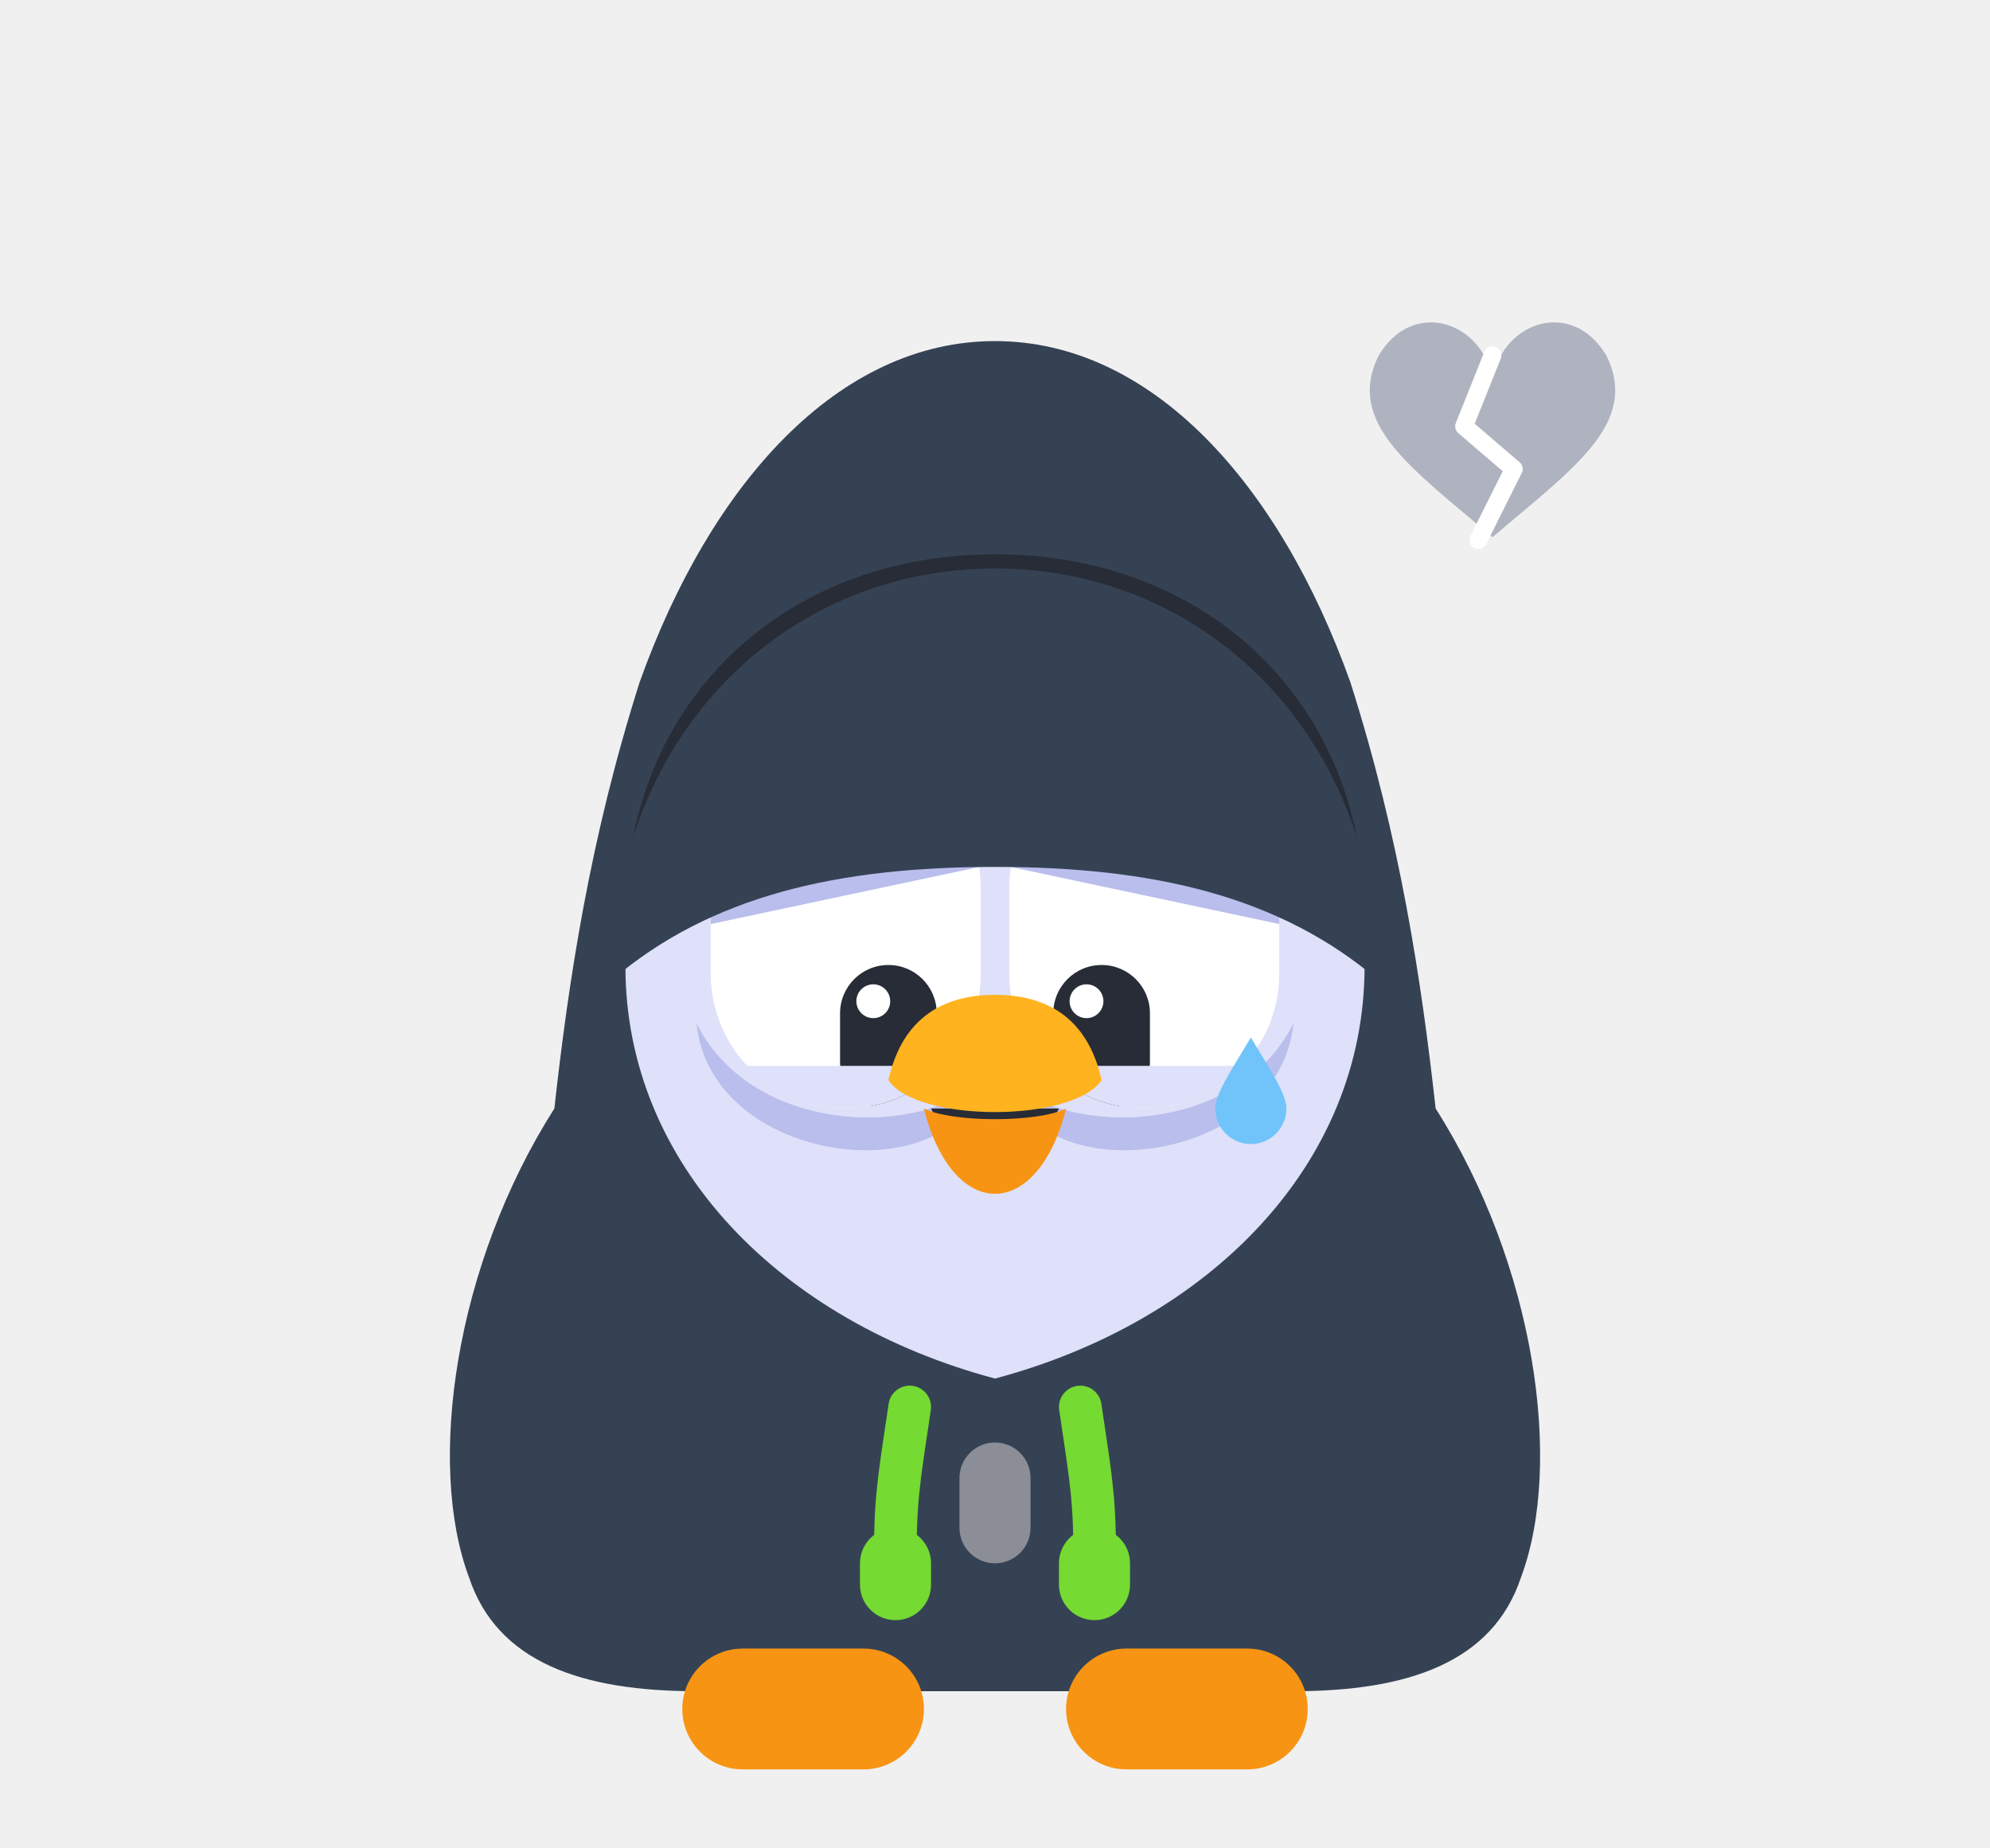
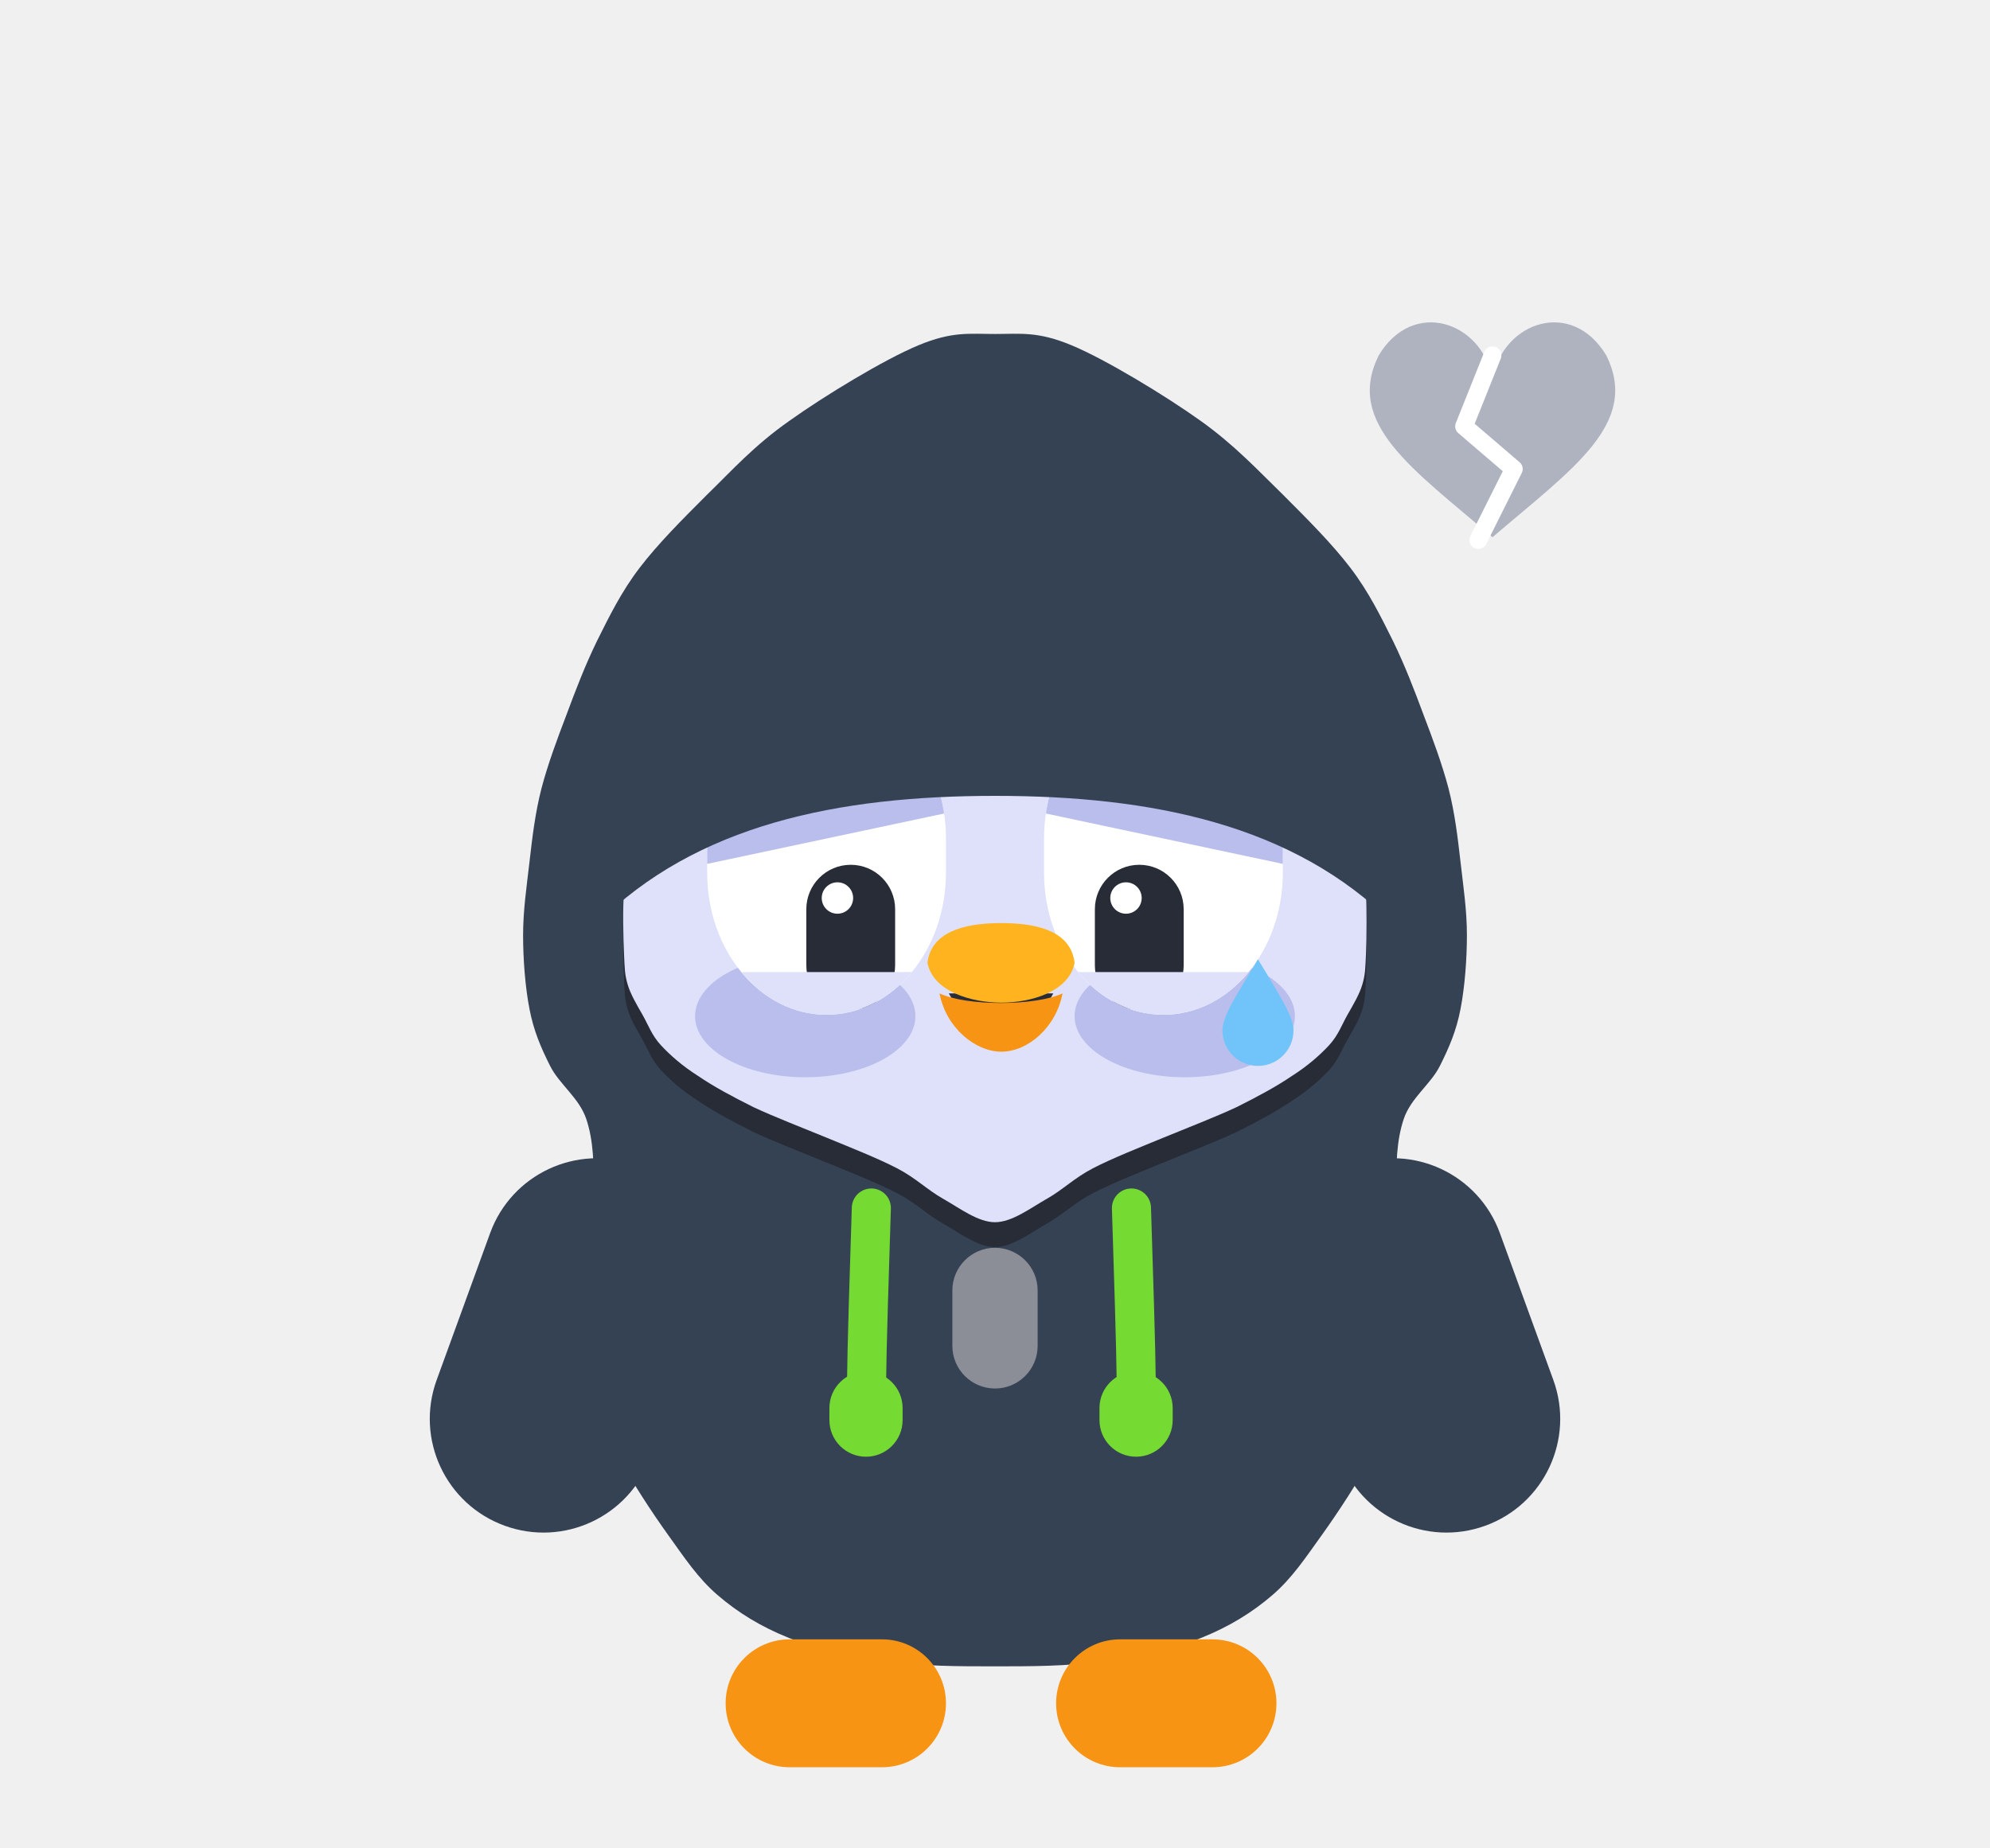
<svg xmlns="http://www.w3.org/2000/svg" viewBox="-40 -40 280 260" aria-hidden="true">
  <style>
  .byte-twinkle { transform-box: fill-box; transform-origin: center; animation: byte-twinkle 1.6s ease-in-out infinite }
  @keyframes byte-twinkle { 0%,100% { transform: scale(1) rotate(0) } 50% { transform: scale(.7) rotate(20deg) } }
  .byte-float { animation: byte-float 2.4s ease-in-out infinite }
  @keyframes byte-float { 0%,100% { transform: translateY(0) } 50% { transform: translateY(-4px) } }
  .byte-smoke { animation: byte-smoke 1.8s ease-out infinite }
  @keyframes byte-smoke { 0% { opacity: 0; transform: translateY(6px) } 25% { opacity: 1 } 100% { opacity: 0; transform: translateY(-10px) } }
  .byte-tear { animation: byte-tear 1.8s ease-in infinite }
  .byte-tear + .byte-tear { animation-delay: .6s }
  @keyframes byte-tear { 0% { opacity: 0; transform: translateY(0) } 15% { opacity: 1; transform: translateY(2px) }
    80% { opacity: 1; transform: translateY(14px) } 100% { opacity: 0; transform: translateY(18px) } }
  @media (prefers-reduced-motion: reduce) {
    .byte-twinkle, .byte-float, .byte-smoke, .byte-tear { animation: none }
    .byte-tear { transform: translateY(2px) }
  }
</style>
  <defs>
    <clipPath id="eyeL-R0">
-       <rect x="60" y="66" width="38" height="50" rx="19" />
+       <rect x="59.5" y="58" width="33.6" height="44.8" rx="16.8" ry="20" />
    </clipPath>
    <clipPath id="eyeR-R0">
-       <rect x="102" y="66" width="38" height="50" rx="19" />
+       <rect x="106.9" y="58" width="33.6" height="44.8" rx="16.8" ry="20" />
    </clipPath>
  </defs>
  <g>
-     <g transform="translate(47 140)">
-       <g transform="rotate(-78)">
-         <rect x="-46" y="-14" width="60" height="28" rx="14" fill="#354254" />
+     <g transform="translate(44 139)">
+       <g transform="rotate(-70)">
+         <rect x="-38" y="-16" width="54" height="32" rx="16" fill="#354254" />
      </g>
    </g>
  </g>
  <g transform="translate(200 0) scale(-1 1)">
-     <g transform="translate(47 140)">
-       <g transform="rotate(-78)">
-         <rect x="-46" y="-14" width="60" height="28" rx="14" fill="#354254" />
+     <g transform="translate(44 139)">
+       <g transform="rotate(-70)">
+         <rect x="-38" y="-16" width="54" height="32" rx="16" fill="#354254" />
      </g>
    </g>
  </g>
-   <path fill="#354254" d="M100 8 C122 8 140 28 150 56 C157 78 160 98 162 116 C176 138 180 166 174 182 C170 194 158 198 142 198 L58 198 C42 198 30 194 26 182 C20 166 24 138 38 116 C40 98 43 78 50 56 C60 28 78 8 100 8 Z" />
-   <path fill="#272C36" transform="translate(0 -7)" d="M100 154 C70 146 48 124 48 96 C48 66 70 45 100 45 C130 45 152 66 152 96 C152 124 130 146 100 154 Z" />
-   <path fill="#DEE1F9" d="M100 154 C70 146 48 124 48 96 C48 66 70 45 100 45 C130 45 152 66 152 96 C152 124 130 146 100 154 Z" />
+   <path fill="#354254" d="M100.0 7.0 C103.6 7.0 106.0 6.6 110.8 8.6 C115.6 10.6 124.0 15.7 128.9 19.2 C133.8 22.7 137.0 26.2 140.5 29.6 C144.0 33.1 147.4 36.5 150.0 39.9 C152.6 43.3 154.3 46.8 156.0 50.2 C157.7 53.7 159.0 57.1 160.3 60.6 C161.6 64.0 162.9 67.5 163.8 70.9 C164.7 74.4 165.1 77.8 165.5 81.3 C165.9 84.8 166.4 88.1 166.4 91.6 C166.4 95.0 166.1 98.9 165.5 102.0 C164.9 105.1 163.9 107.4 162.6 110.0 C161.3 112.6 158.5 114.5 157.5 117.5 C156.5 120.5 156.4 123.9 156.5 128.0 C156.6 132.1 157.8 137.5 158.0 142.0 C158.2 146.5 158.3 151.2 157.5 155.0 C156.7 158.8 154.9 161.5 153.0 165.0 C151.1 168.5 148.3 172.8 146.0 176.0 C143.7 179.2 141.8 182.1 139.0 184.5 C136.2 186.9 133.0 188.9 129.0 190.5 C125.0 192.1 119.8 193.1 115.0 193.8 C110.2 194.5 105.0 194.5 100.0 194.5 C95.0 194.5 89.8 194.5 85.0 193.8 C80.2 193.1 75.0 192.1 71.0 190.5 C67.0 188.9 63.8 186.9 61.0 184.5 C58.2 182.1 56.3 179.2 54.0 176.0 C51.7 172.8 48.9 168.5 47.0 165.0 C45.1 161.5 43.3 158.8 42.5 155.0 C41.7 151.2 41.8 146.5 42.0 142.0 C42.2 137.5 43.4 132.1 43.5 128.0 C43.6 123.9 43.5 120.5 42.5 117.5 C41.5 114.5 38.7 112.6 37.4 110.0 C36.1 107.4 35.1 105.1 34.5 102.0 C33.9 98.9 33.6 95.0 33.6 91.6 C33.6 88.1 34.1 84.8 34.5 81.3 C34.9 77.8 35.3 74.4 36.2 70.9 C37.1 67.5 38.4 64.0 39.7 60.6 C41.0 57.1 42.3 53.7 44.0 50.2 C45.7 46.8 47.4 43.3 50.0 39.9 C52.6 36.5 56.0 33.1 59.5 29.6 C63.0 26.2 66.1 22.7 71.1 19.2 C76.0 15.7 84.4 10.6 89.2 8.6 C94.0 6.6 96.4 7.0 100.0 7.0 Z" />
+   <path fill="#272C36" transform="translate(0 3.5)" d="M100.0 41.6 C103.7 41.6 107.0 41.6 111.2 42.5 C115.4 43.4 121.5 45.4 125.0 46.8 C128.5 48.2 130.2 49.7 132.3 51.1 C134.4 52.5 135.9 54.0 137.5 55.4 C139.1 56.8 140.7 58.3 141.8 59.7 C143.0 61.1 143.5 62.6 144.4 64.0 C145.3 65.4 146.3 66.8 147.0 68.3 C147.7 69.8 148.1 71.2 148.7 72.7 C149.3 74.2 150.0 75.6 150.4 77.0 C150.8 78.4 151.0 79.9 151.3 81.3 C151.6 82.7 152.0 83.4 152.2 85.6 C152.3 87.8 152.3 92.0 152.2 94.2 C152.1 96.4 152.1 97.1 151.7 98.5 C151.3 99.9 150.4 101.4 149.6 102.8 C148.8 104.2 148.3 105.7 147.0 107.1 C145.7 108.5 144.0 110.0 141.8 111.4 C139.6 112.9 137.0 114.3 134.0 115.8 C131.0 117.2 127.1 118.7 123.7 120.1 C120.3 121.5 116.5 123.0 113.8 124.4 C111.1 125.8 109.6 127.4 107.3 128.7 C105.0 130.0 102.4 132.0 100.0 132.0 C97.6 132.0 95.0 130.0 92.7 128.7 C90.4 127.4 88.9 125.8 86.2 124.4 C83.5 123.0 79.7 121.5 76.3 120.1 C72.9 118.7 69.0 117.2 66.0 115.8 C63.0 114.3 60.4 112.9 58.2 111.4 C56.0 110.0 54.3 108.5 53.0 107.1 C51.7 105.7 51.2 104.2 50.4 102.8 C49.6 101.4 48.7 99.9 48.3 98.5 C47.9 97.1 47.9 96.4 47.8 94.2 C47.7 92.0 47.6 87.8 47.8 85.6 C47.9 83.4 48.4 82.7 48.7 81.3 C49.0 79.9 49.2 78.4 49.6 77.0 C50.0 75.6 50.7 74.2 51.3 72.7 C51.9 71.2 52.3 69.8 53.0 68.3 C53.7 66.8 54.7 65.4 55.6 64.0 C56.5 62.6 57.1 61.1 58.2 59.7 C59.4 58.3 60.9 56.8 62.5 55.4 C64.1 54.0 65.6 52.5 67.7 51.1 C69.8 49.7 71.5 48.2 75.0 46.8 C78.5 45.4 84.6 43.4 88.8 42.5 C93.0 41.6 96.3 41.6 100.0 41.6 Z" />
+   <path fill="#DEE1F9" d="M100.0 41.6 C103.7 41.6 107.0 41.6 111.2 42.5 C115.4 43.4 121.5 45.4 125.0 46.8 C128.5 48.2 130.2 49.7 132.3 51.1 C134.4 52.5 135.9 54.0 137.5 55.4 C139.1 56.8 140.7 58.3 141.8 59.7 C143.0 61.1 143.5 62.6 144.4 64.0 C145.3 65.4 146.3 66.8 147.0 68.3 C147.7 69.8 148.1 71.2 148.7 72.7 C149.3 74.2 150.0 75.6 150.4 77.0 C150.8 78.4 151.0 79.9 151.3 81.3 C151.6 82.7 152.0 83.4 152.2 85.6 C152.3 87.8 152.3 92.0 152.2 94.2 C152.1 96.4 152.1 97.1 151.7 98.5 C151.3 99.9 150.4 101.4 149.6 102.8 C148.8 104.2 148.3 105.7 147.0 107.1 C145.7 108.5 144.0 110.0 141.8 111.4 C139.6 112.9 137.0 114.3 134.0 115.8 C131.0 117.2 127.1 118.7 123.7 120.1 C120.3 121.5 116.5 123.0 113.8 124.4 C111.1 125.8 109.6 127.4 107.3 128.7 C105.0 130.0 102.4 132.0 100.0 132.0 C97.6 132.0 95.0 130.0 92.7 128.7 C90.4 127.4 88.9 125.8 86.2 124.4 C83.5 123.0 79.7 121.5 76.3 120.1 C72.9 118.7 69.0 117.2 66.0 115.8 C63.0 114.3 60.4 112.9 58.2 111.4 C56.0 110.0 54.3 108.5 53.0 107.1 C51.7 105.7 51.2 104.2 50.4 102.8 C49.6 101.4 48.7 99.9 48.3 98.5 C47.9 97.1 47.9 96.4 47.8 94.2 C47.7 92.0 47.6 87.8 47.8 85.6 C47.9 83.4 48.4 82.7 48.7 81.3 C49.0 79.9 49.2 78.4 49.6 77.0 C50.0 75.6 50.7 74.2 51.3 72.7 C51.9 71.2 52.3 69.8 53.0 68.3 C53.7 66.8 54.7 65.4 55.6 64.0 C56.5 62.6 57.1 61.1 58.2 59.7 C59.4 58.3 60.9 56.8 62.5 55.4 C64.1 54.0 65.6 52.5 67.7 51.1 C69.8 49.7 71.5 48.2 75.0 46.8 C78.5 45.4 84.6 43.4 88.8 42.5 C93.0 41.6 96.3 41.6 100.0 41.6 Z" />
  <g fill="#BABEEC">
-     <path d="M58 104 C60 124 94 128 98 112 C90 120 66 120 58 104 Z" />
-     <path d="M142 104 C140 124 106 128 102 112 C110 120 134 120 142 104 Z" />
+     <ellipse cx="73.3" cy="103" rx="15.5" ry="8.6" />
+     <ellipse cx="126.7" cy="103" rx="15.5" ry="8.6" />
  </g>
  <g>
-     <rect x="60" y="66" width="38" height="50" rx="19" fill="#FFFFFF" />
+     <rect x="59.5" y="58" width="33.6" height="44.8" rx="16.8" ry="20" fill="#FFFFFF" />
    <g clip-path="url(#eyeL-R0)">
-       <g transform="translate(6 13) translate(79 93) scale(0.85) translate(-79 -93)">
-         <rect x="71" y="81" width="16" height="24" rx="8" fill="#272C36" />
-         <circle cx="76.5" cy="87" r="2.8" fill="#FFFFFF" />
+       <g transform="translate(3.4 11.5) translate(76.3 80.4) scale(0.85) translate(-76.3 -80.4)">
+         <rect x="68.95" y="68.4" width="14.7" height="24" rx="7.35" fill="#272C36" />
+         <circle cx="74.1" cy="73.9" r="2.6" fill="#FFFFFF" />
      </g>
-       <rect x="44" y="110" width="70" height="70" fill="#DEE1F9" />
-       <rect x="44" y="16" width="70" height="70" fill="#BABEEC" transform="rotate(-12 79 86)" />
+       <rect x="41.3" y="96.8" width="70" height="70" fill="#DEE1F9" />
+       <rect x="41.3" y="8" width="70" height="70" fill="#BABEEC" transform="rotate(-12 76.3 78)" />
    </g>
  </g>
  <g>
-     <rect x="102" y="66" width="38" height="50" rx="19" fill="#FFFFFF" />
+     <rect x="106.9" y="58" width="33.6" height="44.8" rx="16.8" ry="20" fill="#FFFFFF" />
    <g clip-path="url(#eyeR-R0)">
-       <g transform="translate(-6 13) translate(121 93) scale(0.85) translate(-121 -93)">
-         <rect x="113" y="81" width="16" height="24" rx="8" fill="#272C36" />
-         <circle cx="118.5" cy="87" r="2.8" fill="#FFFFFF" />
+       <g transform="translate(-3.4 11.5) translate(123.7 80.4) scale(0.85) translate(-123.7 -80.4)">
+         <rect x="116.35" y="68.4" width="14.7" height="24" rx="7.35" fill="#272C36" />
+         <circle cx="121.5" cy="73.9" r="2.6" fill="#FFFFFF" />
      </g>
-       <rect x="86" y="110" width="70" height="70" fill="#DEE1F9" />
-       <rect x="86" y="16" width="70" height="70" fill="#BABEEC" transform="rotate(12 121 86)" />
+       <rect x="88.7" y="96.8" width="70" height="70" fill="#DEE1F9" />
+       <rect x="88.7" y="8" width="70" height="70" fill="#BABEEC" transform="rotate(12 123.7 78)" />
    </g>
  </g>
-   <path fill="#354254" d="M46 98 C46 64 70 40 100 40 C130 40 154 64 154 98 C140 86 122 82 100 82 C78 82 60 86 46 98 Z" />
+   <path fill="#354254" d="M44 90 C44 56 68 34 100 34 C132 34 156 56 156 90 C142 76 122 72 100 72 C78 72 58 76 44 90 Z" />
  <g>
-     <path class="byte-tear" fill="#71C4F9" d="M136 106 C139 111 141 114 141 116 A5 5 0 0 1 131 116 C131 114 133 111 136 106 Z" />
+     <path class="byte-tear" fill="#71C4F9" d="M137 95 C140 100 142 103 142 105 A5 5 0 0 1 132 105 C132 103 134 100 137 95 Z" />
  </g>
-   <g transform="translate(0 116) scale(1 1) translate(0 -116)">
-     <path d="M91 116 L109 116 L105 124 C103 126 97 126 95 124 Z" fill="#272C36" />
-     <ellipse cx="100" cy="123" rx="5" ry="2.4" fill="#FA779B" />
+   <g transform="translate(0 99.8) scale(1 1) translate(0 -99.8)">
+     <path d="M93.5 99.8 L108.2 99.8 L104.8 105.8 C103.2 107.2 98.6 107.2 97 105.8 Z" fill="#272C36" />
+     <ellipse cx="100.9" cy="104.8" rx="4.4" ry="2" fill="#FA779B" />
  </g>
-   <path d="M90 116 C94 118 106 118 110 116 C108 124 104 128 100 128 C96 128 92 124 90 116 Z" fill="#F89413" transform="translate(0 0)" />
-   <path d="M85 112 C87 103 93 100 100 100 C107 100 113 103 115 112 C111 118 89 118 85 112 Z" fill="#FFB31F" />
-   <g stroke="#75DA31" stroke-width="6" stroke-linecap="round" fill="none">
-     <path d="M88 158 C87 165 86 170 86 177" />
-     <path d="M112 158 C113 165 114 170 114 177" />
+   <path d="M92.2 99.8 C96 101.6 105.6 101.6 109.5 99.8 C108.6 104.6 104.6 108 100.9 108 C97.2 108 93.1 104.6 92.2 99.8 Z" fill="#F89413" transform="translate(0 0)" />
+   <path d="M90.5 95.5 C91 91.3 95.3 89.9 100.9 89.9 C106.5 89.9 110.7 91.3 111.2 95.5 C110.4 99.6 105 101.1 100.9 101.1 C96.8 101.1 91.3 99.6 90.5 95.5 Z" fill="#FFB31F" />
+   <g stroke="#75DA31" stroke-width="5.5" stroke-linecap="round" fill="none">
+     <path d="M82.6 130 C82.3 140 82 148 81.9 156" />
+     <path d="M119.2 130 C119.5 140 119.8 148 119.9 156" />
  </g>
  <g fill="#75DA31">
-     <rect x="81" y="175" width="10" height="13" rx="5" />
-     <rect x="109" y="175" width="10" height="13" rx="5" />
+     <rect x="76.7" y="153" width="10.3" height="12" rx="5.15" />
+     <rect x="114.7" y="153" width="10.3" height="12" rx="5.15" />
  </g>
-   <rect x="95" y="163" width="10" height="17" rx="5" fill="#8B8E96" />
+   <rect x="94" y="135.6" width="12" height="19.8" rx="6" fill="#8B8E96" />
  <g fill="#F89413">
-     <rect x="56" y="192" width="34" height="17" rx="8.5" />
-     <rect x="110" y="192" width="34" height="17" rx="8.5" />
+     <rect x="62.1" y="190.7" width="31" height="18" rx="9" />
+     <rect x="108.6" y="190.7" width="31" height="18" rx="9" />
  </g>
  <g class="byte-float">
    <path d="M0 6 C-7 0 -13 -4 -10 -10 C-7 -15 -1 -13 0 -8 C1 -13 7 -15 10 -10 C13 -4 7 0 0 6 Z" transform="translate(170 26) scale(1.6)" fill="#AFB3BF" />
    <path d="M170 10 L166 20 L173 26 L168 36" stroke="#FFFFFF" stroke-width="2.5" stroke-linecap="round" stroke-linejoin="round" fill="none" />
  </g>
</svg>
